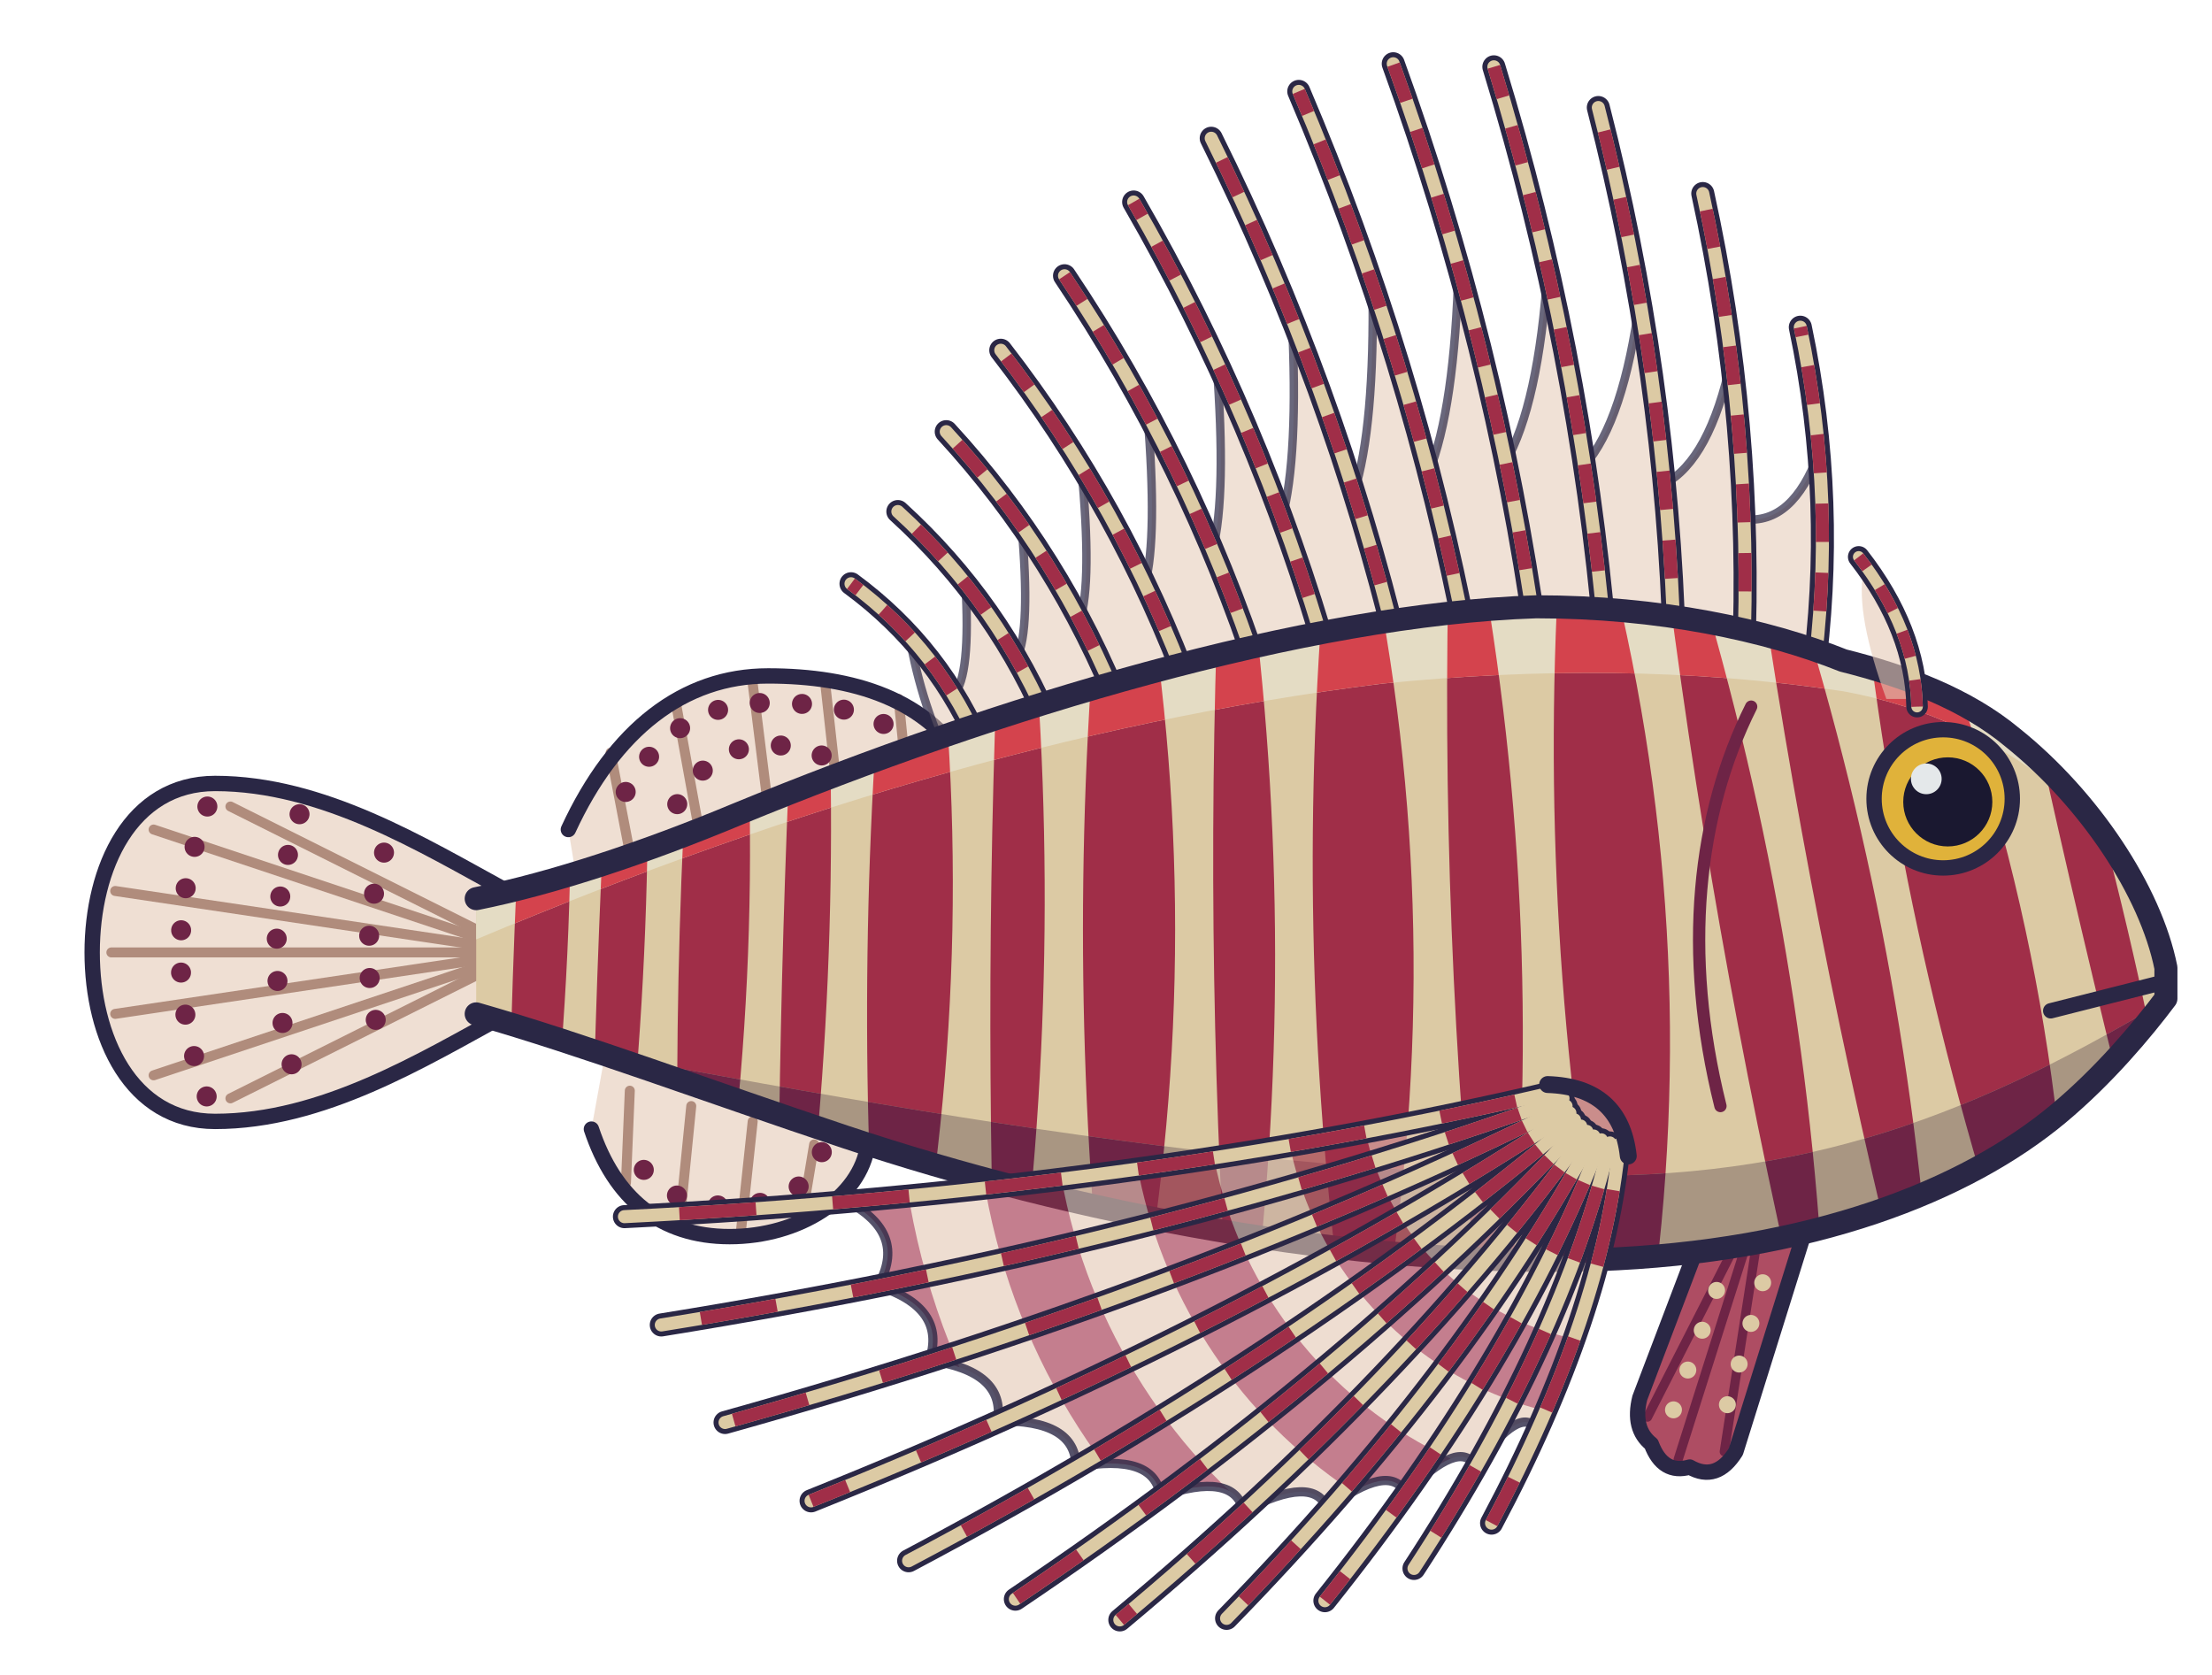
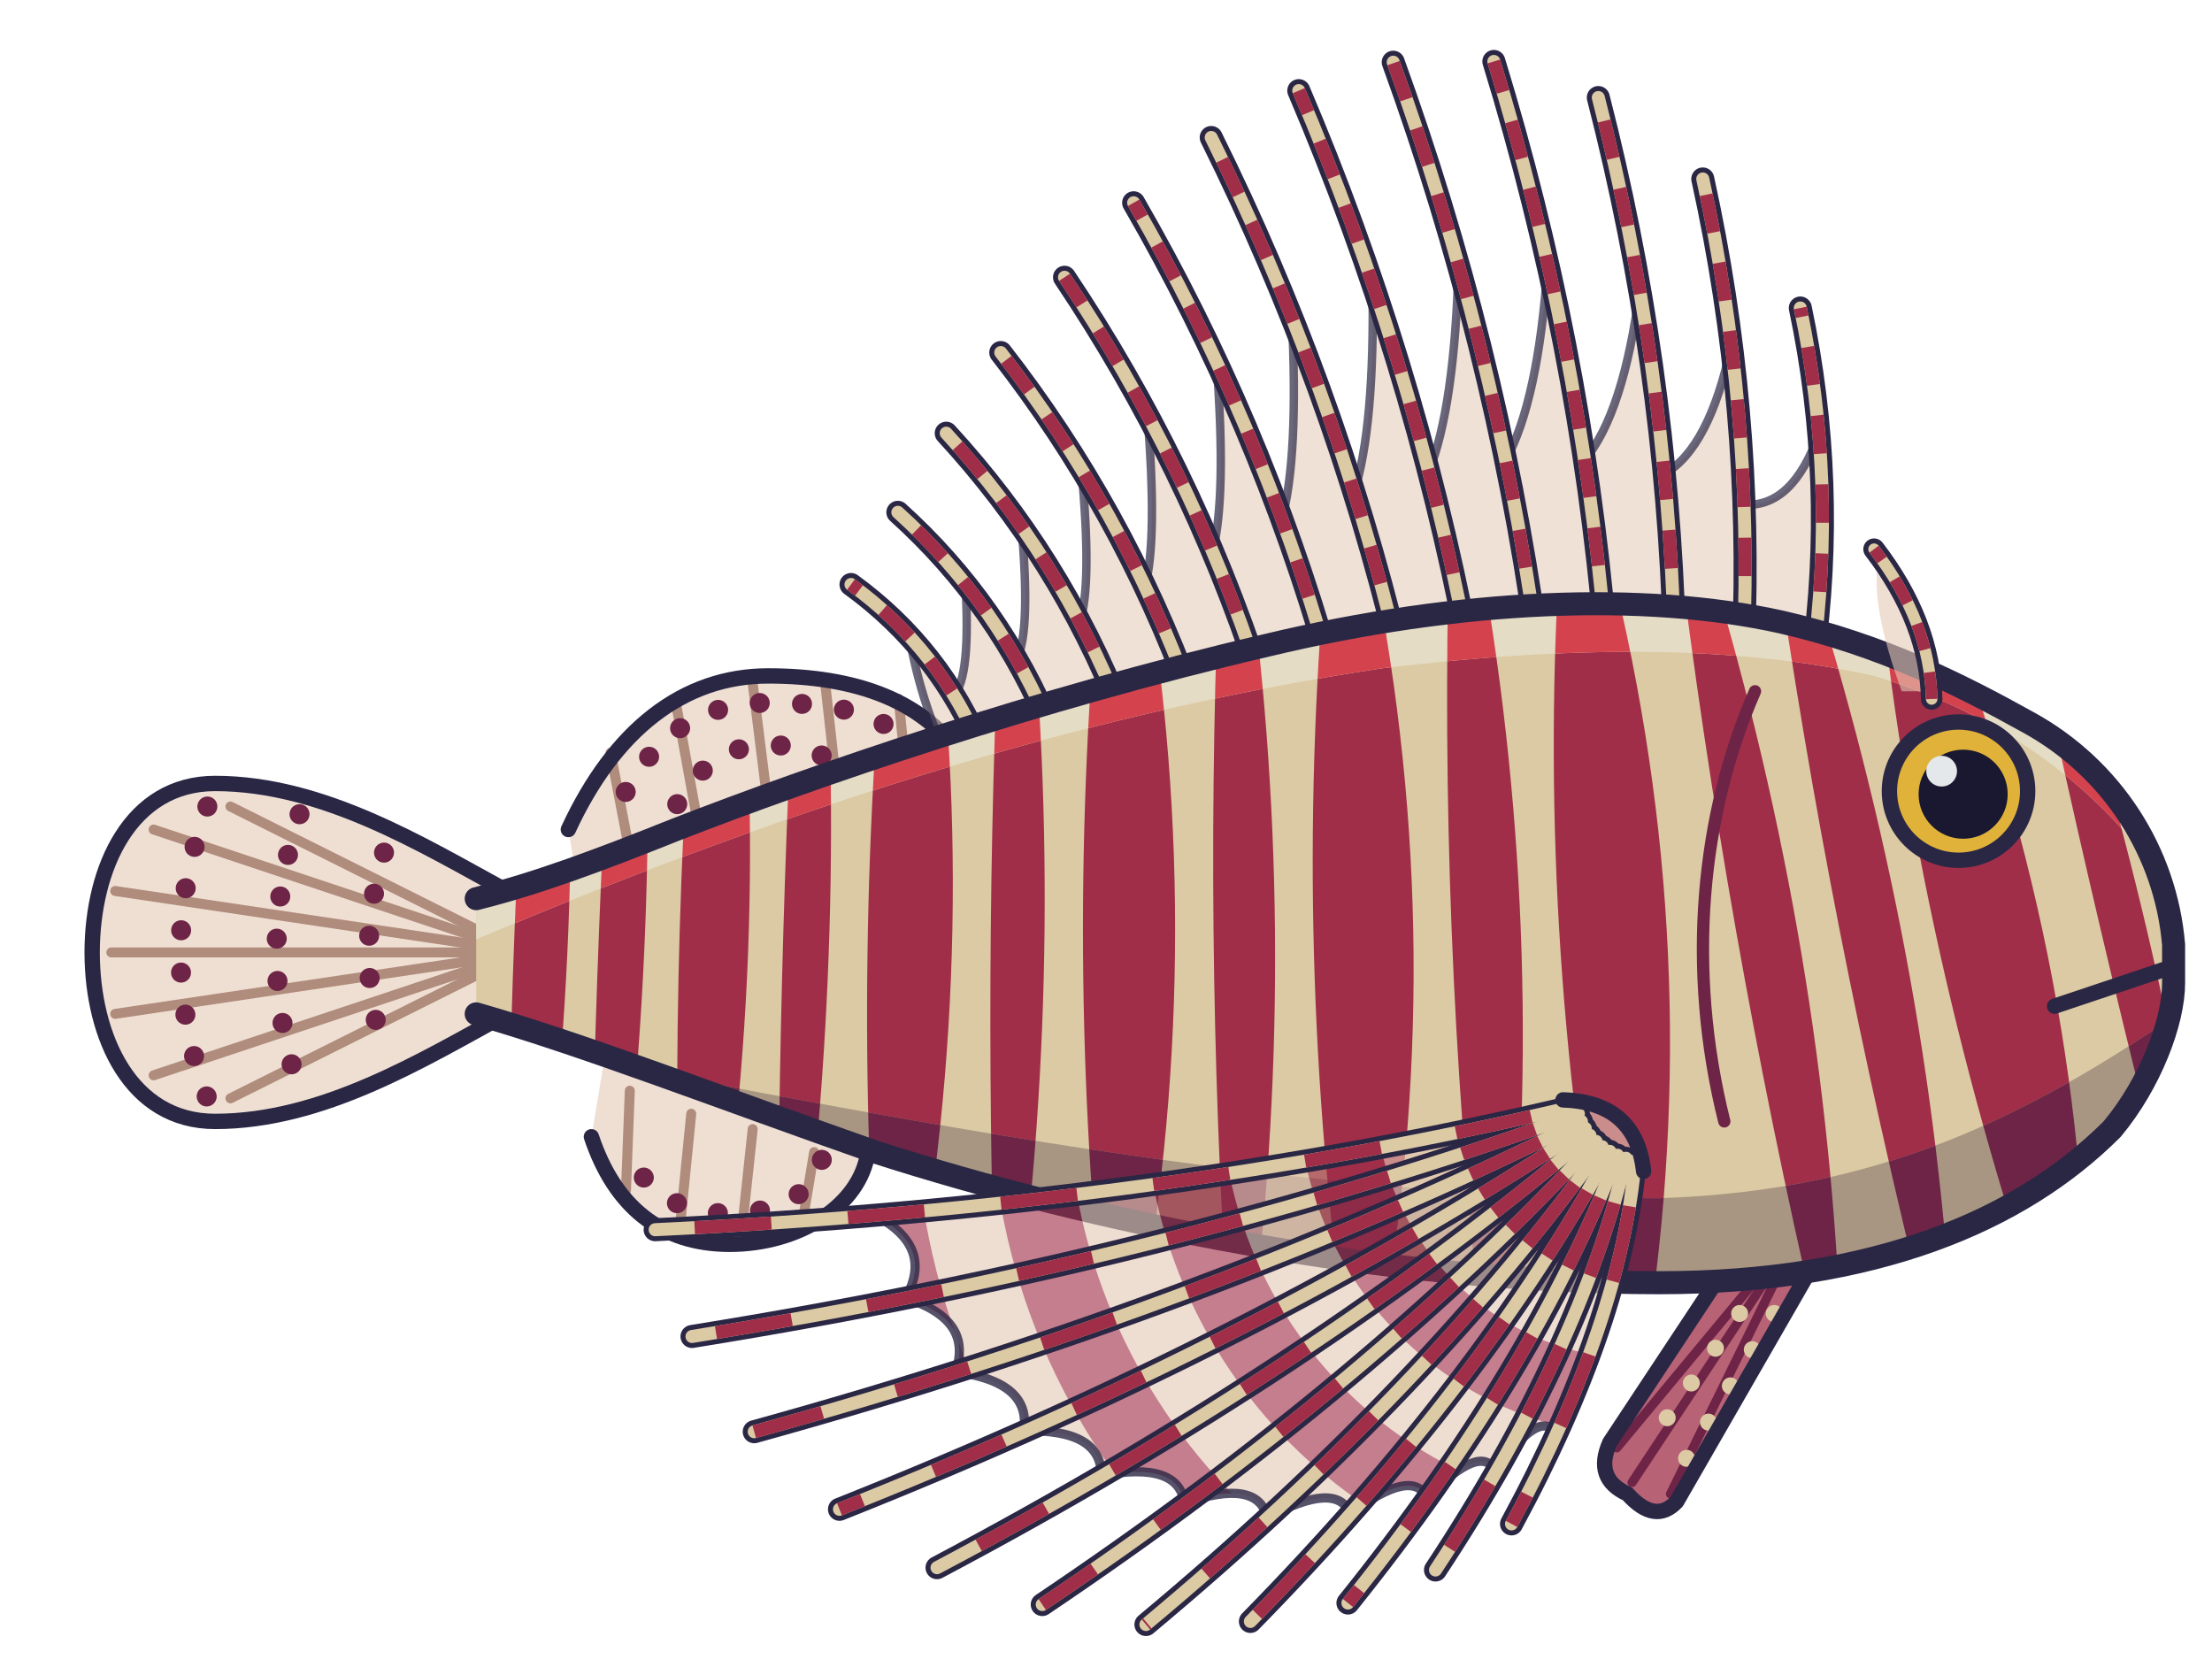
<svg xmlns="http://www.w3.org/2000/svg" width="288" height="218" viewBox="0 0 288 218">
  <defs>
    <clipPath id="lf-clip-body">
-       <path d="M 282 126 C 280 116, 272 104, 262 96 C 256 91, 248 88, 240 86 C 230 82, 216 79, 200 79 C 170 80, 130 92, 96 106 C 84 111, 72 115, 62 117 L 62 132 C 76 136, 92 142, 110 148 C 140 158, 176 165, 208 164 C 236 163, 256 155, 268 145 C 274 140, 279 134, 282 130 Z" />
+       <path d="M 283 123 C 282 111, 275 100, 264 94 C 255 89, 245 84, 232 81 C 214 77, 190 78, 165 84 C 135 91, 106 101, 88 108 C 78 112, 70 115, 62 117 L 62 132 C 76 136, 94 143, 114 150 C 142 159, 180 167, 216 167 C 244 167, 263 159, 275 147 C 280 141, 283 133, 283 128 Z" />
    </clipPath>
    <clipPath id="lf-clip-hi">
-       <path d="M 58 116 C 100 102, 160 82, 200 76 C 225 74, 250 80, 270 98 C 276 104, 281 112, 284 122 C 276 108, 262 94, 240 90 C 220 87, 200 87, 180 89 C 140 94, 100 106, 58 124 Z" />
+       <path d="M 58 116 C 100 101, 160 80, 205 75 C 232 73, 258 80, 274 96 C 279 102, 283 110, 285 120 C 277 106, 264 94, 244 88 C 226 84, 205 84, 180 87 C 140 93, 100 106, 58 124 Z" />
    </clipPath>
    <clipPath id="lf-clip-sh">
-       <path d="M 50 132 C 100 141, 160 154, 212 153 C 242 152, 264 142, 292 124 L 292 222 L 50 222 Z" />
+       <path d="M 50 133 C 100 142, 160 156, 216 156 C 246 155, 266 145, 292 126 L 292 222 L 50 222 Z" />
    </clipPath>
    <clipPath id="lf-clip-pect">
-       <path d="M 203.2 142 Q 159.8 152.2 110.3 156.4 Q 118.2 160.6 114.3 167.4 Q 123.3 170.3 121 177.1 Q 130.9 178.5 129.9 185 Q 140.1 184.8 140.1 191 Q 150.3 189.1 151.1 194.8 Q 160.7 191.5 161.9 196.7 Q 171.1 191.9 172.8 196.4 Q 181 190.3 183 194.4 Q 190.1 187.2 192.1 190.9 Q 198 182.8 200.1 186.1 Q 209.2 166.1 210.8 149 Q 210 143 203.2 142 Z" />
+       <path d="M 205.2 144 Q 162.5 154.1 113.9 158.2 Q 121.7 162.3 117.9 169 Q 126.8 171.8 124.4 178.6 Q 134.3 179.9 133.3 186.3 Q 143.4 186 143.4 192.1 Q 153.5 190.2 154.2 195.7 Q 163.8 192.4 165 197.6 Q 174.1 192.7 175.8 197.1 Q 183.9 191 185.8 195 Q 192.8 187.8 194.7 191.5 Q 200.5 183.3 202.5 186.6 Q 211.5 167.4 212.9 151.1 Q 212 145 205.2 144 Z" />
    </clipPath>
    <g id="lf-stripes">
-       <path d="M 259.8 70 Q 270.2 121 283.8 172 L 286.2 172 Q 279.8 121 262.2 70 Z" />
-       <path d="M 241.9 70 Q 246.5 121 263.9 172 L 269.5 172 Q 268.9 121 247.5 70 Z" />
-       <path d="M 228.4 70 Q 235.6 121 248.4 172 L 251.6 172 Q 248.4 121 231.6 70 Z" />
-       <path d="M 216.4 70 Q 222.6 121 234.4 172 L 237.6 172 Q 235.4 121 219.6 70 Z" />
+       <path d="M 262.3 70 Q 272.7 121 286.3 172 L 288.7 172 Q 282.3 121 264.7 70 Z" />
+       <path d="M 244.1 70 Q 248.7 121 266.1 172 L 271.7 172 Q 271.1 121 249.7 70 Z" />
+       <path d="M 230.9 70 Q 238.1 121 250.9 172 L 254.1 172 Q 250.9 121 234.1 70 Z" />
+       <path d="M 218.4 70 Q 224.6 121 236.4 172 L 239.6 172 Q 237.4 121 221.6 70 Z" />
      <path d="M 203.2 70 Q 199.8 121 209.2 172 L 214.8 172 Q 222.2 121 208.8 70 Z" />
      <path d="M 188.7 70 Q 187.3 121 192.7 172 L 196.3 172 Q 201.7 121 192.3 70 Z" />
      <path d="M 172.9 70 Q 168.1 121 174.9 172 L 180.1 172 Q 188.9 121 178.1 70 Z" />
      <path d="M 158.9 70 Q 156.6 121 159.9 172 L 163.1 172 Q 169.4 121 162.1 70 Z" />
      <path d="M 143.6 70 Q 138.4 121 143.6 172 L 148.4 172 Q 157.6 121 148.4 70 Z" />
      <path d="M 130.6 70 Q 127.9 121 129.6 172 L 132.4 172 Q 139.1 121 133.4 70 Z" />
      <path d="M 116.3 70 Q 110.7 121 114.3 172 L 118.7 172 Q 128.3 121 120.7 70 Z" />
      <path d="M 104.3 70 Q 101.2 121 101.3 172 L 103.7 172 Q 110.8 121 106.7 70 Z" />
      <path d="M 91.7 70 Q 86.8 121 88.7 172 L 92.3 172 Q 101.2 121 95.3 70 Z" />
      <path d="M 80.8 70 Q 77.2 121 76.8 172 L 79.2 172 Q 86.8 121 83.2 70 Z" />
      <path d="M 70.1 70 Q 65.9 121 66.1 172 L 68.9 172 Q 77.1 121 72.9 70 Z" />
    </g>
    <g id="lf-spines">
-       <path d="M 236 88.5 Q 239.2 65.4 234.4 42.6" />
-       <path d="M 227 86 Q 228.3 55.3 221.7 25.2" />
-       <path d="M 218 84.3 Q 217 48.6 208.1 14" />
-       <path d="M 209 83.3 Q 205.7 45.3 194.5 8.7" />
-       <path d="M 200 83 Q 194.6 44.7 181.4 8.3" />
-       <path d="M 191 83.6 Q 183.9 46.6 169.1 11.9" />
-       <path d="M 182 84.7 Q 173.6 50 157.7 18" />
-       <path d="M 173 86.2 Q 164 54.7 147.6 26.3" />
-       <path d="M 164 88 Q 154.9 60.2 138.6 35.9" />
-       <path d="M 155 90.2 Q 146.1 66 130.3 45.6" />
-       <path d="M 146 92.6 Q 138 72.3 123.2 56.2" />
-       <path d="M 137 95.3 Q 130.2 78.7 116.9 66.6" />
-       <path d="M 128 98.1 Q 122.5 84.6 110.8 76" />
+       <path d="M 236 86 Q 239.2 62.9 234.4 40.1" />
+       <path d="M 227 84 Q 228.3 53.3 221.7 23.3" />
+       <path d="M 218 83 Q 217 47.3 208.1 12.7" />
+       <path d="M 209 82.6 Q 205.7 44.5 194.5 8" />
+       <path d="M 200 82.8 Q 194.6 44.5 181.4 8.1" />
+       <path d="M 191 83.5 Q 183.9 46.5 169.1 11.8" />
+       <path d="M 182 84.7 Q 173.6 49.9 157.7 17.9" />
+       <path d="M 173 86.3 Q 164 54.8 147.6 26.4" />
+       <path d="M 164 88.2 Q 154.9 60.4 138.6 36.1" />
+       <path d="M 155 90.5 Q 146.1 66.2 130.3 45.9" />
+       <path d="M 146 92.8 Q 138 72.5 123.2 56.4" />
+       <path d="M 137 95.4 Q 130.2 78.7 116.9 66.7" />
+       <path d="M 128 98.1 Q 122.5 84.6 110.8 76.1" />
    </g>
    <g id="lf-pect-rays">
-       <path d="M 203.2 142 Q 147.5 155.1 81.3 158.4" />
-       <path d="M 203.5 143 Q 150.6 162.1 86.1 172.5" />
-       <path d="M 203.9 144 Q 155.3 168.2 94.4 185.2" />
-       <path d="M 204.4 144.9 Q 161.5 173 105.6 195.4" />
-       <path d="M 205 145.8 Q 168.5 176.6 118.3 203.2" />
-       <path d="M 205.8 146.6 Q 176 178.7 132.2 208.2" />
-       <path d="M 206.6 147.3 Q 183.3 179.6 145.8 210.9" />
-       <path d="M 207.5 147.9 Q 190.7 178.9 159.7 210.7" />
-       <path d="M 208.5 148.4 Q 197.4 177.2 172.5 208.4" />
-       <path d="M 209.6 148.8 Q 203.5 174.5 184.1 204.2" />
-       <path d="M 210.8 149 Q 208.8 170.9 194.2 198.3" />
+       <path d="M 205.2 144 Q 150.5 157 85.3 160.1" />
+       <path d="M 205.5 145 Q 153.5 163.8 90.1 174" />
+       <path d="M 205.9 146 Q 158.3 169.8 98.2 186.4" />
+       <path d="M 206.4 146.9 Q 164.4 174.6 109.3 196.5" />
+       <path d="M 207 147.8 Q 171.3 178 122 204.1" />
+       <path d="M 207.8 148.6 Q 178.7 180 135.7 208.9" />
+       <path d="M 208.6 149.3 Q 186 180.8 149.2 211.5" />
+       <path d="M 209.6 149.9 Q 193.2 180.1 162.8 211.1" />
+       <path d="M 210.6 150.4 Q 199.9 178.3 175.5 208.7" />
+       <path d="M 211.7 150.8 Q 205.9 175.6 186.9 204.4" />
+       <path d="M 212.9 151.1 Q 211.1 172 196.8 198.4" />
    </g>
+     <path id="lf-tentacle" d="M 251.5 91 Q 251.3 81 244 71.5" />
  </defs>
  <g id="tail" data-pivot="63 124">
    <path d="M 66 116 C 55 110, 42 102, 28 102 C 17 102, 12 113, 12 124 C 12 135, 17 146, 28 146 C 42 146, 55 138, 66 132 Z" fill="#E4C8B4" opacity="0.58" />
    <g fill="none" stroke="#B08C7C" stroke-width="1.3" stroke-linecap="round">
      <path d="M 62 121 L 30 105" />
      <path d="M 62 122 L 20 108" />
      <path d="M 62 123 L 15 116" />
      <path d="M 62 124 L 14.5 124" />
      <path d="M 62 125 L 15 132" />
      <path d="M 62 126 L 20 140" />
      <path d="M 62 127 L 30 143" />
    </g>
    <g fill="none" stroke="#6E2446" stroke-width="2.6" stroke-linecap="round" stroke-dasharray="0.01 5.5">
      <path d="M 50 111 Q 46 124 50 137" />
      <path d="M 39 106 Q 33 124 39 142" />
      <path d="M 27 105 Q 20 124 27 143" />
    </g>
    <path d="M 66 116 C 55 110, 42 102, 28 102 C 17 102, 12 113, 12 124 C 12 135, 17 146, 28 146 C 42 146, 55 138, 66 132" fill="none" stroke="#2A2745" stroke-width="2" stroke-linejoin="round" stroke-linecap="round" />
  </g>
  <g id="body" data-pivot="170 122">
    <path d="M 126 100 C 121 91, 111 88, 100 88 C 89 88, 80 95, 74 108 L 76 120 L 128 106 Z" fill="#E4C8B4" opacity="0.58" />
    <g fill="none" stroke="#B08C7C" stroke-width="1.3" stroke-linecap="round">
      <path d="M 118 101 L 117 91" />
      <path d="M 109 103 L 107.5 89.5" />
      <path d="M 100 105 L 98 89" />
      <path d="M 91 108 L 88 91.5" />
      <path d="M 82 111 L 79.5 98" />
    </g>
    <g fill="none" stroke="#6E2446" stroke-width="2.6" stroke-linecap="round" stroke-dasharray="0.01 5.5">
      <path d="M 119 98 C 116 93, 109 91.5, 100 91.5 C 91 91.5, 85 96, 81 104" />
      <path d="M 111 102 C 109 98.5, 105 97, 100 97 C 95 97, 91 99.5, 88 105" />
    </g>
    <path d="M 126 100 C 121 91, 111 88, 100 88 C 89 88, 80 95, 74 108" fill="none" stroke="#2A2745" stroke-width="2" stroke-linecap="round" />
-     <path d="M 113 149 C 112 156, 104 161, 95 161 C 86 161, 80 156, 77 147 L 79 136 L 113 142 Z" fill="#E4C8B4" opacity="0.58" />
+     <path d="M 113 150 C 112 157, 104 162, 95 162 C 86 162, 80 157, 77 148 L 79 136 L 113 143 Z" fill="#E4C8B4" opacity="0.58" />
    <g fill="none" stroke="#B08C7C" stroke-width="1.3" stroke-linecap="round">
-       <path d="M 106 149 L 104.5 158" />
-       <path d="M 98 146 L 96.5 160" />
-       <path d="M 90 144 L 88.5 159" />
-       <path d="M 82 142 L 81.5 154" />
+       <path d="M 106 150 L 104.5 159" />
+       <path d="M 98 147 L 96.5 161" />
+       <path d="M 90 145 L 88.5 160" />
+       <path d="M 82 142 L 81.5 155" />
    </g>
-     <path d="M 107 150 C 106 154.5, 101 157, 95 157 C 89 157, 84 154.5, 82 149" fill="none" stroke="#6E2446" stroke-width="2.6" stroke-linecap="round" stroke-dasharray="0.01 5.5" />
-     <path d="M 113 149 C 112 156, 104 161, 95 161 C 86 161, 80 156, 77 147" fill="none" stroke="#2A2745" stroke-width="2" stroke-linecap="round" />
-     <path d="M 236 157 L 226 189 Q 223.5 193 220 191 Q 216.5 192 215 188 Q 212.5 186 213.5 182 L 223 157 Z" fill="#A02E48" opacity="0.85" />
+     <path d="M 107 151 C 106 155.5, 101 158, 95 158 C 89 158, 84 155.5, 82 150" fill="none" stroke="#6E2446" stroke-width="2.6" stroke-linecap="round" stroke-dasharray="0.01 5.5" />
+     <path d="M 113 150 C 112 157, 104 162, 95 162 C 86 162, 80 157, 77 148" fill="none" stroke="#2A2745" stroke-width="2" stroke-linecap="round" />
+     <path d="M 237 163 L 218.3 195.5 Q 215.5 198.5 211.9 194.5 Q 207.5 192.5 209.6 187.8 L 226 163 Z" fill="#A02E48" opacity="0.75" />
    <g fill="none" stroke="#6E2446" stroke-width="1.2" stroke-linecap="round">
-       <path d="M 229 160 L 224.5 189" />
-       <path d="M 228 160 L 218.5 190" />
-       <path d="M 227 160 L 214.5 184.5" />
+       <path d="M 232 165 L 217.5 194.5" />
+       <path d="M 231 165 L 212.5 193" />
+       <path d="M 230 165 L 210.5 188.5" />
    </g>
    <g fill="none" stroke="#DCCAA4" stroke-width="2.2" stroke-linecap="round" stroke-dasharray="0.01 5.5">
-       <path d="M 229.5 167 L 224 186" />
-       <path d="M 223.5 168 L 217 186" />
+       <path d="M 231 171 L 219.5 190" />
+       <path d="M 226.5 171 L 214 189" />
    </g>
-     <path d="M 236 157 L 226 189 Q 223.5 193 220 191 Q 216.5 192 215 188 Q 212.5 186 213.5 182 L 223 157" fill="none" stroke="#2A2745" stroke-width="2" stroke-linejoin="round" stroke-linecap="round" />
-     <path d="M 236 88.5 L 236.8 59 Q 233.4 68.3 227.1 67.6 L 225.4 46.9 Q 222.6 59.9 216.7 63 L 213.5 39 Q 211.4 54.8 206.3 60.6 L 201.5 35.2 Q 200.3 52.7 196 60.2 L 189.9 34.7 Q 189.4 53.2 186 61.6 L 178.7 37.1 Q 179 55.6 176.3 64.1 L 168.2 41.4 Q 169.1 59.5 166.9 67.6 L 158.4 47.2 Q 159.7 64.4 157.9 71.6 L 149.4 53.8 Q 150.7 69.9 149.1 76 L 140.8 60.8 Q 142.2 75.8 140.6 80.8 L 133 68.3 Q 134.2 82 132.4 85.7 L 125.7 75.9 Q 126.4 88.1 124.2 90.4 L 118.4 82.8 Q 120 92 124 100 L 130 104 L 236 95 Z" fill="#E4C8B4" opacity="0.55" />
-     <path d="M 236.8 59 Q 233.4 68.3 227.1 67.6 M 225.4 46.9 Q 222.6 59.9 216.7 63 M 213.5 39 Q 211.4 54.8 206.3 60.6 M 201.5 35.2 Q 200.3 52.7 196 60.2 M 189.9 34.7 Q 189.4 53.2 186 61.6 M 178.7 37.1 Q 179 55.6 176.3 64.1 M 168.2 41.4 Q 169.1 59.5 166.9 67.6 M 158.4 47.2 Q 159.7 64.4 157.9 71.6 M 149.4 53.8 Q 150.7 69.9 149.1 76 M 140.8 60.8 Q 142.2 75.8 140.6 80.8 M 133 68.3 Q 134.2 82 132.4 85.7 M 125.7 75.9 Q 126.4 88.1 124.2 90.4 M 118.4 82.8 Q 120 92 124 100" fill="none" stroke="#2A2745" stroke-width="1.1" stroke-linecap="round" opacity="0.7" />
+     <path d="M 237 163 L 218.3 195.5 Q 215.5 198.5 211.9 194.5 Q 207.5 192.5 209.6 187.8 L 226 163" fill="none" stroke="#2A2745" stroke-width="2" stroke-linejoin="round" stroke-linecap="round" />
+     <path d="M 236 86 L 236.8 56.5 Q 233.4 66.1 227.1 65.7 L 225.4 45 Q 222.6 58.3 216.7 61.7 L 213.5 37.7 Q 211.4 53.8 206.3 59.9 L 201.5 34.5 Q 200.3 52.2 196 60 L 189.9 34.5 Q 189.4 53 186 61.5 L 178.7 37.1 Q 179 55.6 176.3 64.1 L 168.2 41.3 Q 169.1 59.5 166.9 67.6 L 158.4 47.2 Q 159.7 64.5 157.9 71.8 L 149.4 54 Q 150.7 70.2 149.1 76.3 L 140.8 61 Q 142.2 76 140.6 81 L 133 68.5 Q 134.2 82.2 132.4 85.8 L 125.7 76 Q 126.4 88.2 124.2 90.5 L 118.4 82.9 Q 120 92 124 100 L 130 104 L 236 93 Z" fill="#E4C8B4" opacity="0.55" />
+     <path d="M 236.8 56.5 Q 233.4 66.1 227.1 65.7 M 225.4 45 Q 222.6 58.3 216.7 61.7 M 213.5 37.7 Q 211.4 53.8 206.3 59.9 M 201.5 34.5 Q 200.3 52.2 196 60 M 189.9 34.5 Q 189.4 53 186 61.5 M 178.7 37.1 Q 179 55.6 176.3 64.1 M 168.2 41.3 Q 169.1 59.5 166.9 67.6 M 158.4 47.2 Q 159.7 64.5 157.9 71.8 M 149.4 54 Q 150.7 70.2 149.1 76.3 M 140.8 61 Q 142.2 76 140.6 81 M 133 68.5 Q 134.2 82.2 132.4 85.8 M 125.7 76 Q 126.4 88.2 124.2 90.5 M 118.4 82.9 Q 120 92 124 100" fill="none" stroke="#2A2745" stroke-width="1.1" stroke-linecap="round" opacity="0.7" />
    <use href="#lf-spines" fill="none" stroke="#2A2745" stroke-width="3" stroke-linecap="round" />
    <use href="#lf-spines" fill="none" stroke="#DCCAA4" stroke-width="1.7" stroke-linecap="round" />
    <use href="#lf-spines" fill="none" stroke="#A02E48" stroke-width="1.7" stroke-linecap="butt" stroke-dasharray="5 4" />
-     <path d="M 282 126 C 280 116, 272 104, 262 96 C 256 91, 248 88, 240 86 C 230 82, 216 79, 200 79 C 170 80, 130 92, 96 106 C 84 111, 72 115, 62 117 L 62 132 C 76 136, 92 142, 110 148 C 140 158, 176 165, 208 164 C 236 163, 256 155, 268 145 C 274 140, 279 134, 282 130 Z" fill="#DCCAA4" />
+     <path d="M 283 123 C 282 111, 275 100, 264 94 C 255 89, 245 84, 232 81 C 214 77, 190 78, 165 84 C 135 91, 106 101, 88 108 C 78 112, 70 115, 62 117 L 62 132 C 76 136, 94 143, 114 150 C 142 159, 180 167, 216 167 C 244 167, 263 159, 275 147 C 280 141, 283 133, 283 128 Z" fill="#DCCAA4" />
    <g clip-path="url(#lf-clip-body)">
      <use href="#lf-stripes" fill="#A02E48" />
      <g clip-path="url(#lf-clip-hi)">
        <rect x="0" y="0" width="288" height="218" fill="#E4DCC4" />
        <use href="#lf-stripes" fill="#D4434D" />
      </g>
      <g clip-path="url(#lf-clip-sh)">
        <rect x="0" y="0" width="288" height="218" fill="#A99682" />
        <use href="#lf-stripes" fill="#6E2446" />
      </g>
-       <path d="M 228 92 C 221 106, 219 124, 224 144" fill="none" stroke="#6E2446" stroke-width="1.6" stroke-linecap="round" />
+       <path d="M 228.5 90 C 221.5 106, 219.5 126, 224.5 146" fill="none" stroke="#6E2446" stroke-width="1.6" stroke-linecap="round" />
    </g>
-     <path d="M 62 132 C 76 136, 92 142, 110 148 C 140 158, 176 165, 208 164 C 236 163, 256 155, 268 145 C 274 140, 279 134, 282 130 L 282 126 C 280 116, 272 104, 262 96 C 256 91, 248 88, 240 86 C 230 82, 216 79, 200 79 C 170 80, 130 92, 96 106 C 84 111, 72 115, 62 117" fill="none" stroke="#2A2745" stroke-width="3" stroke-linejoin="round" stroke-linecap="round" />
-     <path d="M 282 127.8 L 267 131.6" fill="none" stroke="#2A2745" stroke-width="2" stroke-linecap="round" />
-     <path d="M 249.6 91 Q 248.6 83 242.6 74.5 Q 241.6 80 245.6 91 Z" fill="#E4C8B4" opacity="0.6" />
-     <path d="M 249.6 92 Q 249.4 82 242 72.5" fill="none" stroke="#2A2745" stroke-width="2.8" stroke-linecap="round" />
-     <path d="M 249.6 92 Q 249.4 82 242 72.5" fill="none" stroke="#DCCAA4" stroke-width="1.5" stroke-linecap="round" />
-     <path d="M 249.6 92 Q 249.4 82 242 72.5" fill="none" stroke="#A02E48" stroke-width="1.5" stroke-dasharray="3.5 3" />
-     <circle cx="253" cy="104" r="9" fill="#E0B23A" stroke="#2A2745" stroke-width="2" />
-     <circle cx="253.6" cy="104.4" r="5.8" fill="#1A1830" />
-     <circle cx="250.8" cy="101.4" r="2" fill="#E4E8EA" />
+     <path d="M 62 132 C 76 136, 94 143, 114 150 C 142 159, 180 167, 216 167 C 244 167, 263 159, 275 147 C 280 141, 283 133, 283 128 L 283 123 C 282 111, 275 100, 264 94 C 255 89, 245 84, 232 81 C 214 77, 190 78, 165 84 C 135 91, 106 101, 88 108 C 78 112, 70 115, 62 117" fill="none" stroke="#2A2745" stroke-width="3" stroke-linejoin="round" stroke-linecap="round" />
+     <path d="M 283 125.8 L 267.5 131" fill="none" stroke="#2A2745" stroke-width="2" stroke-linecap="round" />
+     <path d="M 251.5 90 Q 250.5 82 244.5 73.5 Q 243.6 79 247.6 90 Z" fill="#E4C8B4" opacity="0.6" />
+     <use href="#lf-tentacle" fill="none" stroke="#2A2745" stroke-width="2.8" stroke-linecap="round" />
+     <use href="#lf-tentacle" fill="none" stroke="#DCCAA4" stroke-width="1.5" stroke-linecap="round" />
+     <use href="#lf-tentacle" fill="none" stroke="#A02E48" stroke-width="1.5" stroke-dasharray="3.5 3" />
+     <circle cx="255" cy="103" r="9" fill="#E0B23A" stroke="#2A2745" stroke-width="2" />
+     <circle cx="255.6" cy="103.4" r="5.8" fill="#1A1830" />
+     <circle cx="252.8" cy="100.4" r="2" fill="#E4E8EA" />
  </g>
-   <g id="fin-pectoral" data-pivot="212 140">
+   <g id="fin-pectoral" data-pivot="214 142">
    <g opacity="0.62">
      <g clip-path="url(#lf-clip-pect)">
        <rect x="80" y="120" width="140" height="98" fill="#E4C8B4" />
        <g fill="none" stroke="#A02E48" stroke-width="10">
-           <circle cx="212" cy="140" r="20" />
-           <circle cx="212" cy="140" r="40" />
-           <circle cx="212" cy="140" r="60" />
-           <circle cx="212" cy="140" r="80" />
-           <circle cx="212" cy="140" r="100" />
+           <circle cx="214" cy="142" r="20" />
+           <circle cx="214" cy="142" r="40" />
+           <circle cx="214" cy="142" r="60" />
+           <circle cx="214" cy="142" r="80" />
+           <circle cx="214" cy="142" r="100" />
        </g>
      </g>
    </g>
-     <path d="M 110.3 156.4 Q 118.2 160.6 114.3 167.4 Q 123.3 170.3 121 177.1 Q 130.9 178.5 129.9 185 Q 140.1 184.8 140.1 191 Q 150.3 189.1 151.1 194.8 Q 160.7 191.5 161.9 196.7 Q 171.1 191.9 172.8 196.4 Q 181 190.3 183 194.4 Q 190.1 187.2 192.1 190.9 Q 198 182.8 200.1 186.1" fill="none" stroke="#2A2745" stroke-width="1.2" stroke-linejoin="round" stroke-linecap="round" opacity="0.8" />
+     <path d="M 113.9 158.2 Q 121.7 162.3 117.9 169 Q 126.8 171.8 124.4 178.6 Q 134.3 179.9 133.3 186.3 Q 143.4 186 143.4 192.1 Q 153.5 190.2 154.2 195.7 Q 163.8 192.4 165 197.6 Q 174.1 192.7 175.8 197.1 Q 183.9 191 185.8 195 Q 192.8 187.8 194.7 191.5 Q 200.5 183.3 202.5 186.6" fill="none" stroke="#2A2745" stroke-width="1.2" stroke-linejoin="round" stroke-linecap="round" opacity="0.8" />
    <use href="#lf-pect-rays" fill="none" stroke="#2A2745" stroke-width="3" stroke-linecap="round" />
    <use href="#lf-pect-rays" fill="none" stroke="#DCCAA4" stroke-width="1.7" stroke-linecap="round" />
    <use href="#lf-pect-rays" fill="none" stroke="#A02E48" stroke-width="1.7" stroke-linecap="butt" stroke-dasharray="10 10" stroke-dashoffset="14" />
-     <path d="M 201.5 141.2 Q 211 141.5 212 150.5" fill="none" stroke="#2A2745" stroke-width="2.2" stroke-linecap="round" />
+     <path d="M 203.5 143.2 Q 213 143.5 214 152.5" fill="none" stroke="#2A2745" stroke-width="2" stroke-linecap="round" />
  </g>
</svg>
